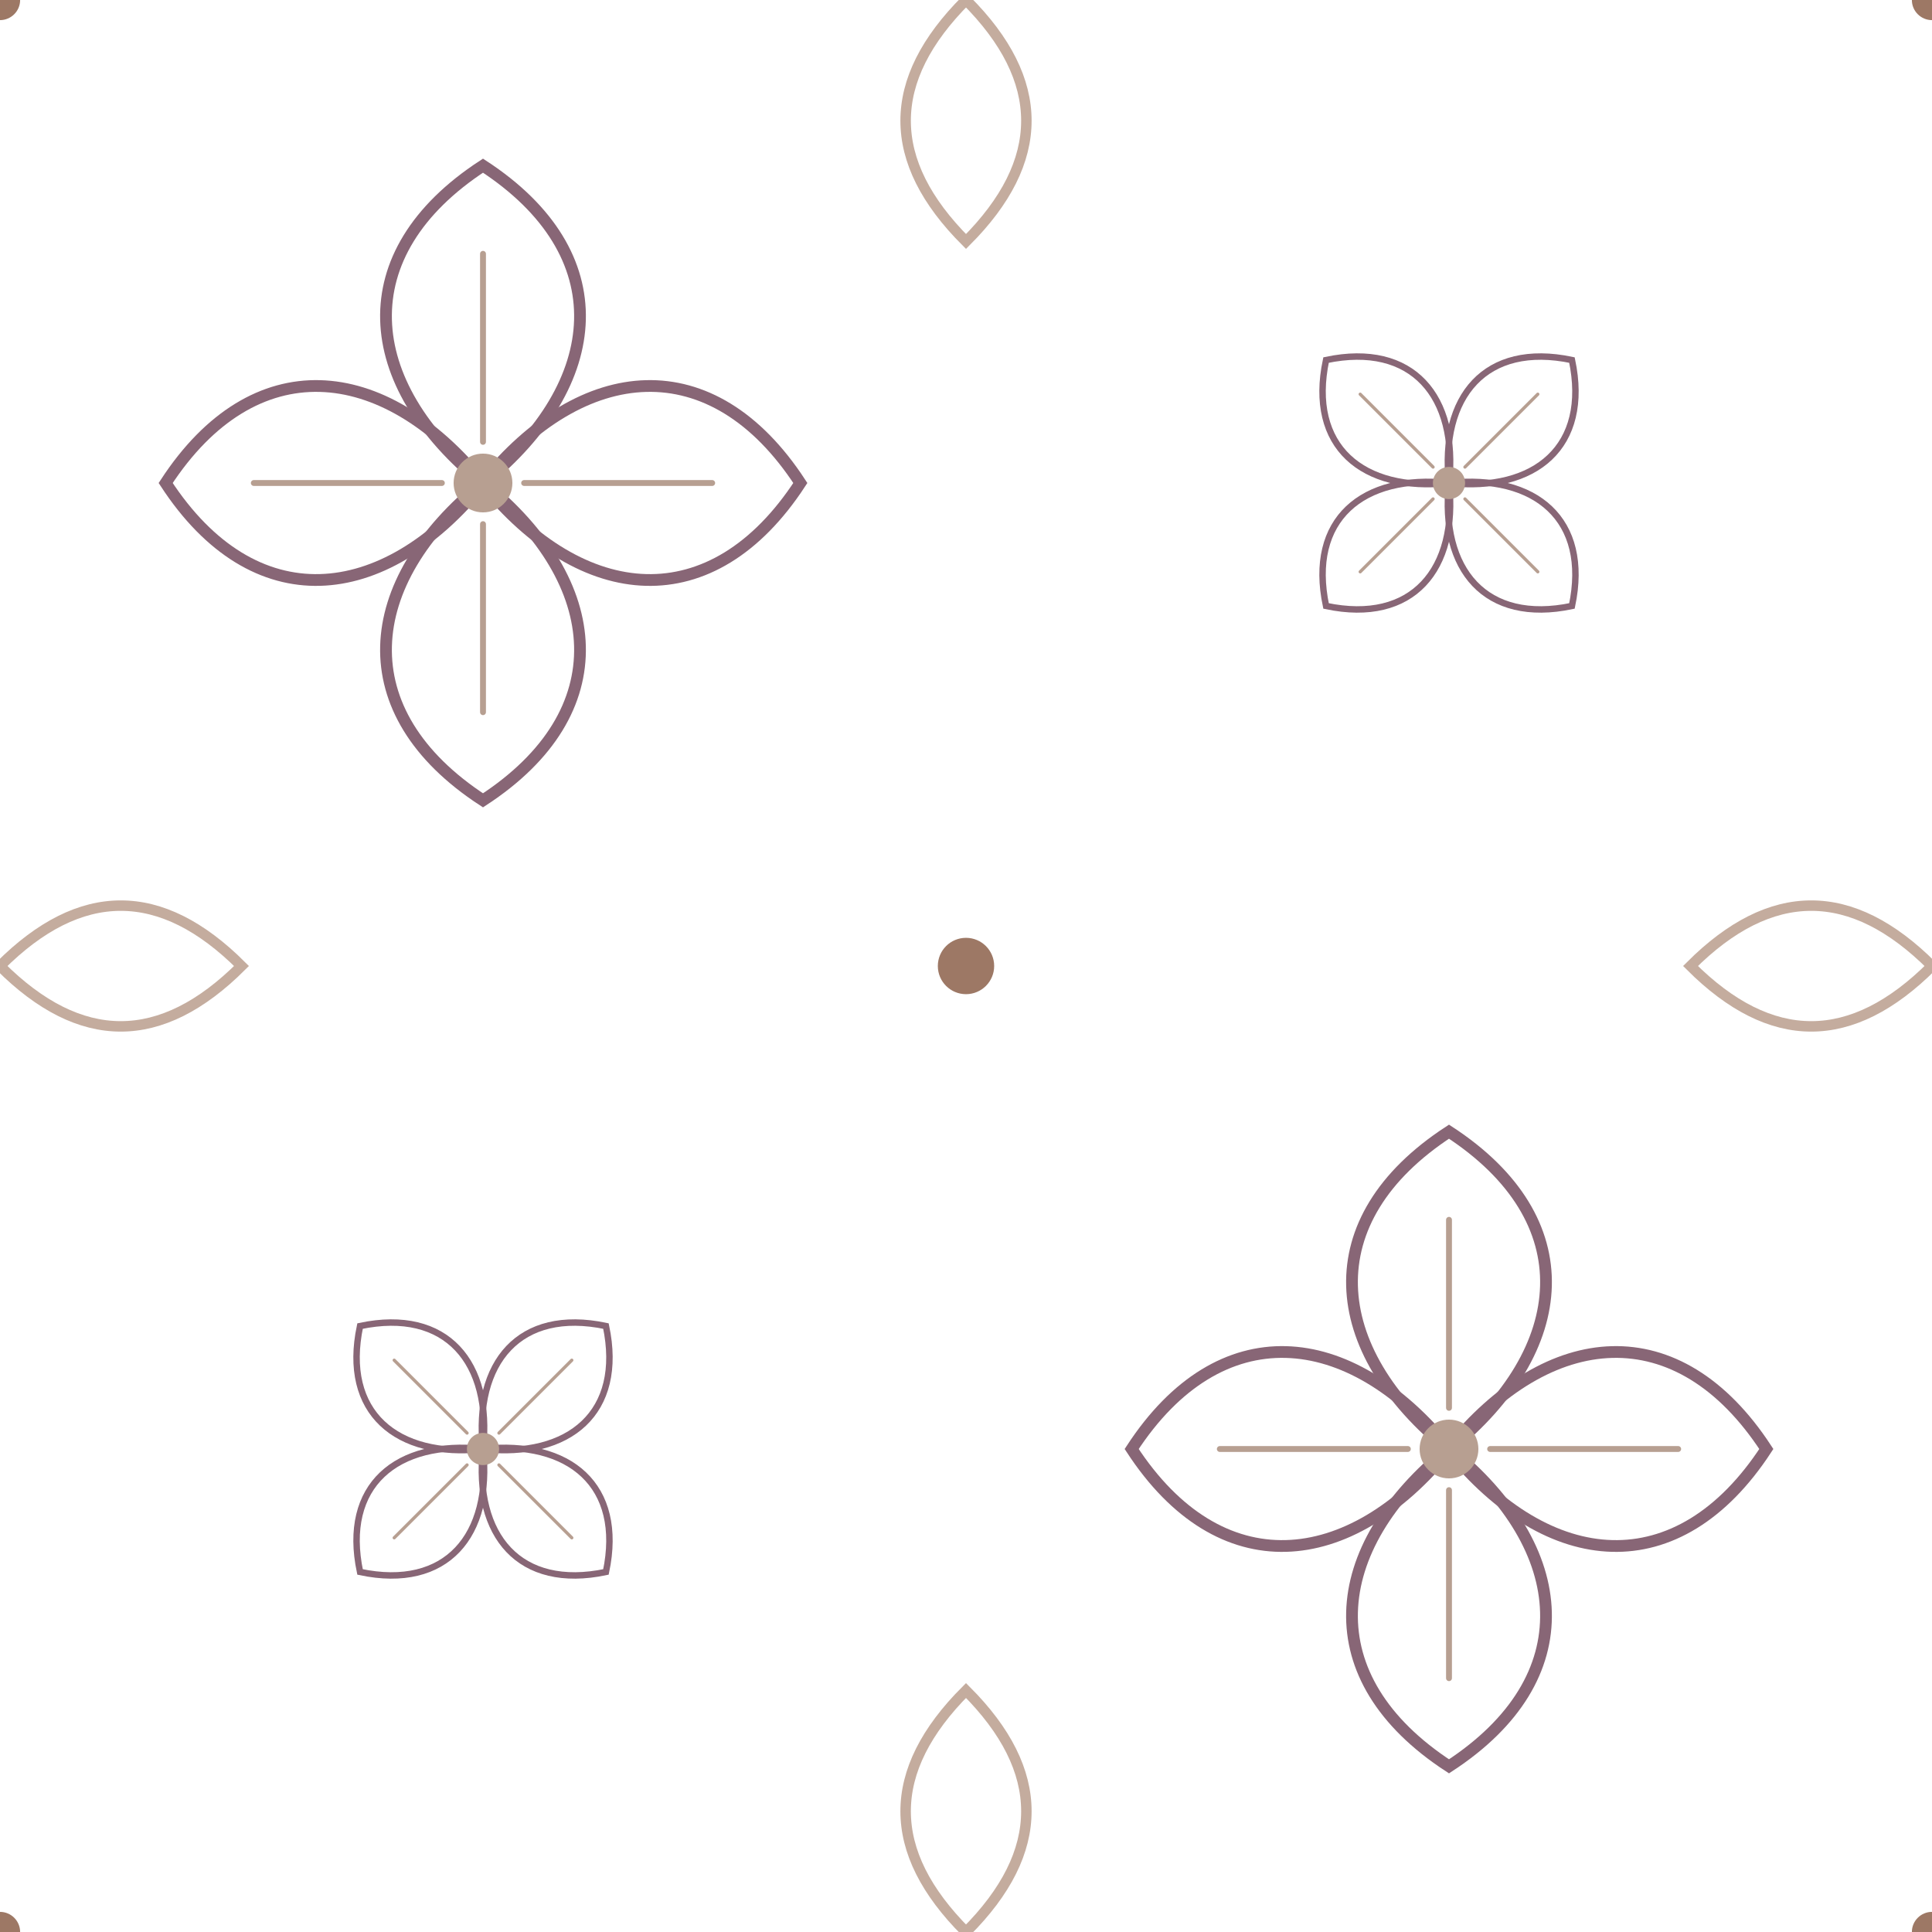
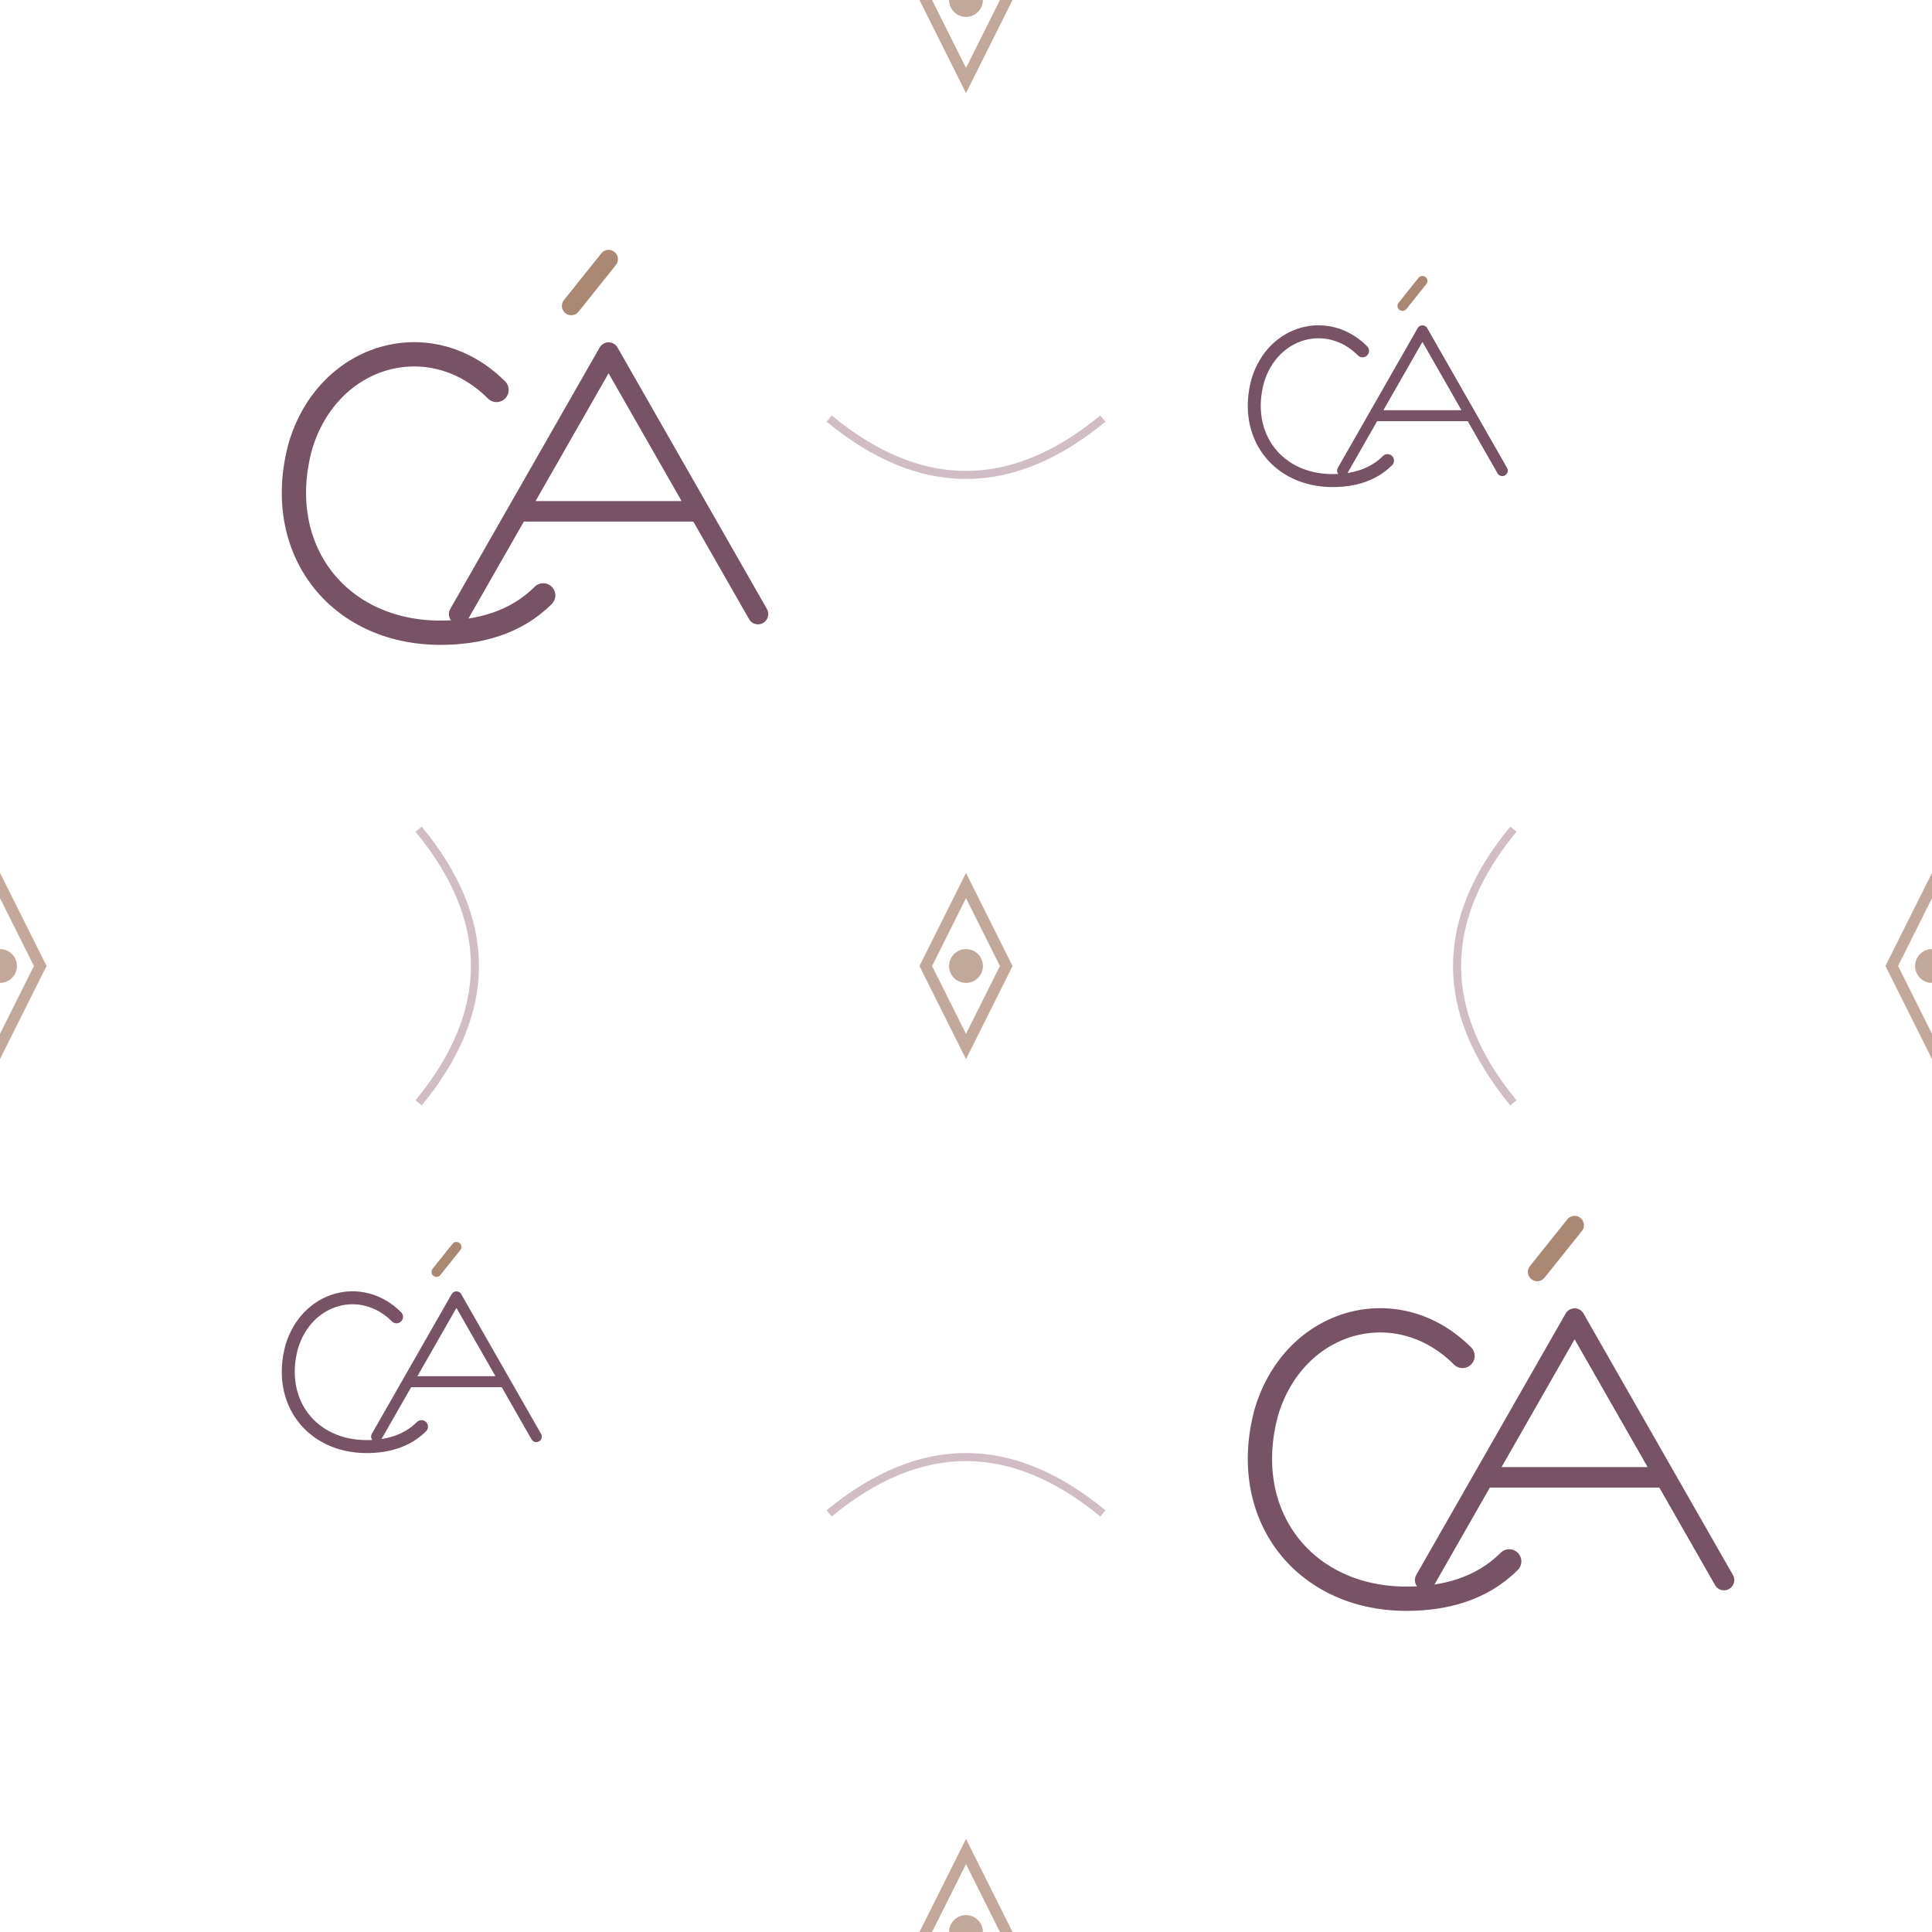
<svg xmlns="http://www.w3.org/2000/svg" width="240" height="240" viewBox="0 0 240 240">
  <defs>
-     <g id="petal" fill="none" stroke="#70475a" stroke-width="2" stroke-linecap="round">
-       <path d="M0 0C-21-17-23-39 0-54C23-39 21-17 0 0Z" />
-       <path d="M0-7V-39" stroke="#a88b7b" stroke-width="1" />
+     <g id="monogram" fill="none" stroke="#684054" stroke-width="2.6" stroke-linecap="round" stroke-linejoin="round">
+       <path d="M23 9C16 2 5 5 2 15c-3 11 4 20 15 20 4 0 8-1 11-4" />
+       <path d="M19 33 35 5 51 33M26 22h18" stroke-width="2.2" />
+       <path d="M31 0l4-5" stroke="#a17b65" stroke-width="2" />
    </g>
-     <g id="bloom">
-       <use href="#petal" />
-       <use href="#petal" transform="rotate(90)" />
-       <use href="#petal" transform="rotate(180)" />
-       <use href="#petal" transform="rotate(270)" />
-       <circle r="5" fill="#a88b7b" stroke="none" />
+     <g id="accent" fill="none" stroke="#a17b65" stroke-width="1.4">
+       <path d="M0-10 5 0 0 10 -5 0Z" />
+       <circle r="2.1" fill="#a17b65" stroke="none" />
    </g>
  </defs>
-   <g opacity=".83">
-     <use href="#bloom" transform="translate(60 60) scale(.73)" />
-     <use href="#bloom" transform="translate(180 180) scale(.73)" />
-     <use href="#bloom" transform="translate(180 60) scale(.4) rotate(45)" />
-     <use href="#bloom" transform="translate(60 180) scale(.4) rotate(45)" />
+   <g opacity=".9">
+     <use href="#monogram" transform="translate(35 38) scale(1.16)" />
+     <use href="#monogram" transform="translate(155 158) scale(1.16)" />
+     <use href="#monogram" transform="translate(155 38) scale(.62)" />
+     <use href="#monogram" transform="translate(35 158) scale(.62)" />
  </g>
-   <g fill="none" stroke="#ad8c79" stroke-width="1.3" opacity=".72">
-     <path d="M120 0Q105 15 120 30Q135 15 120 0Z" />
-     <path d="M0 120Q15 105 30 120Q15 135 0 120Z" />
-     <path d="M240 120Q225 105 210 120Q225 135 240 120Z" />
-     <path d="M120 240Q105 225 120 210Q135 225 120 240Z" />
+   <g opacity=".66">
+     <use href="#accent" transform="translate(120 120)" />
+     <use href="#accent" transform="translate(120 0)" />
+     <use href="#accent" transform="translate(0 120)" />
+     <use href="#accent" transform="translate(240 120)" />
+     <use href="#accent" transform="translate(120 240)" />
  </g>
-   <g fill="#9d7865">
-     <circle cx="120" cy="120" r="3.5" />
-     <circle cx="0" cy="0" r="2.5" />
-     <circle cx="240" cy="0" r="2.5" />
-     <circle cx="0" cy="240" r="2.5" />
-     <circle cx="240" cy="240" r="2.5" />
+   <g fill="none" stroke="#b79aa6" stroke-width="1" opacity=".65">
+     <path d="M103 52q17 14 34 0" />
+     <path d="M103 188q17-14 34 0" />
+     <path d="M52 103q14 17 0 34" />
+     <path d="M188 103q-14 17 0 34" />
  </g>
</svg>
